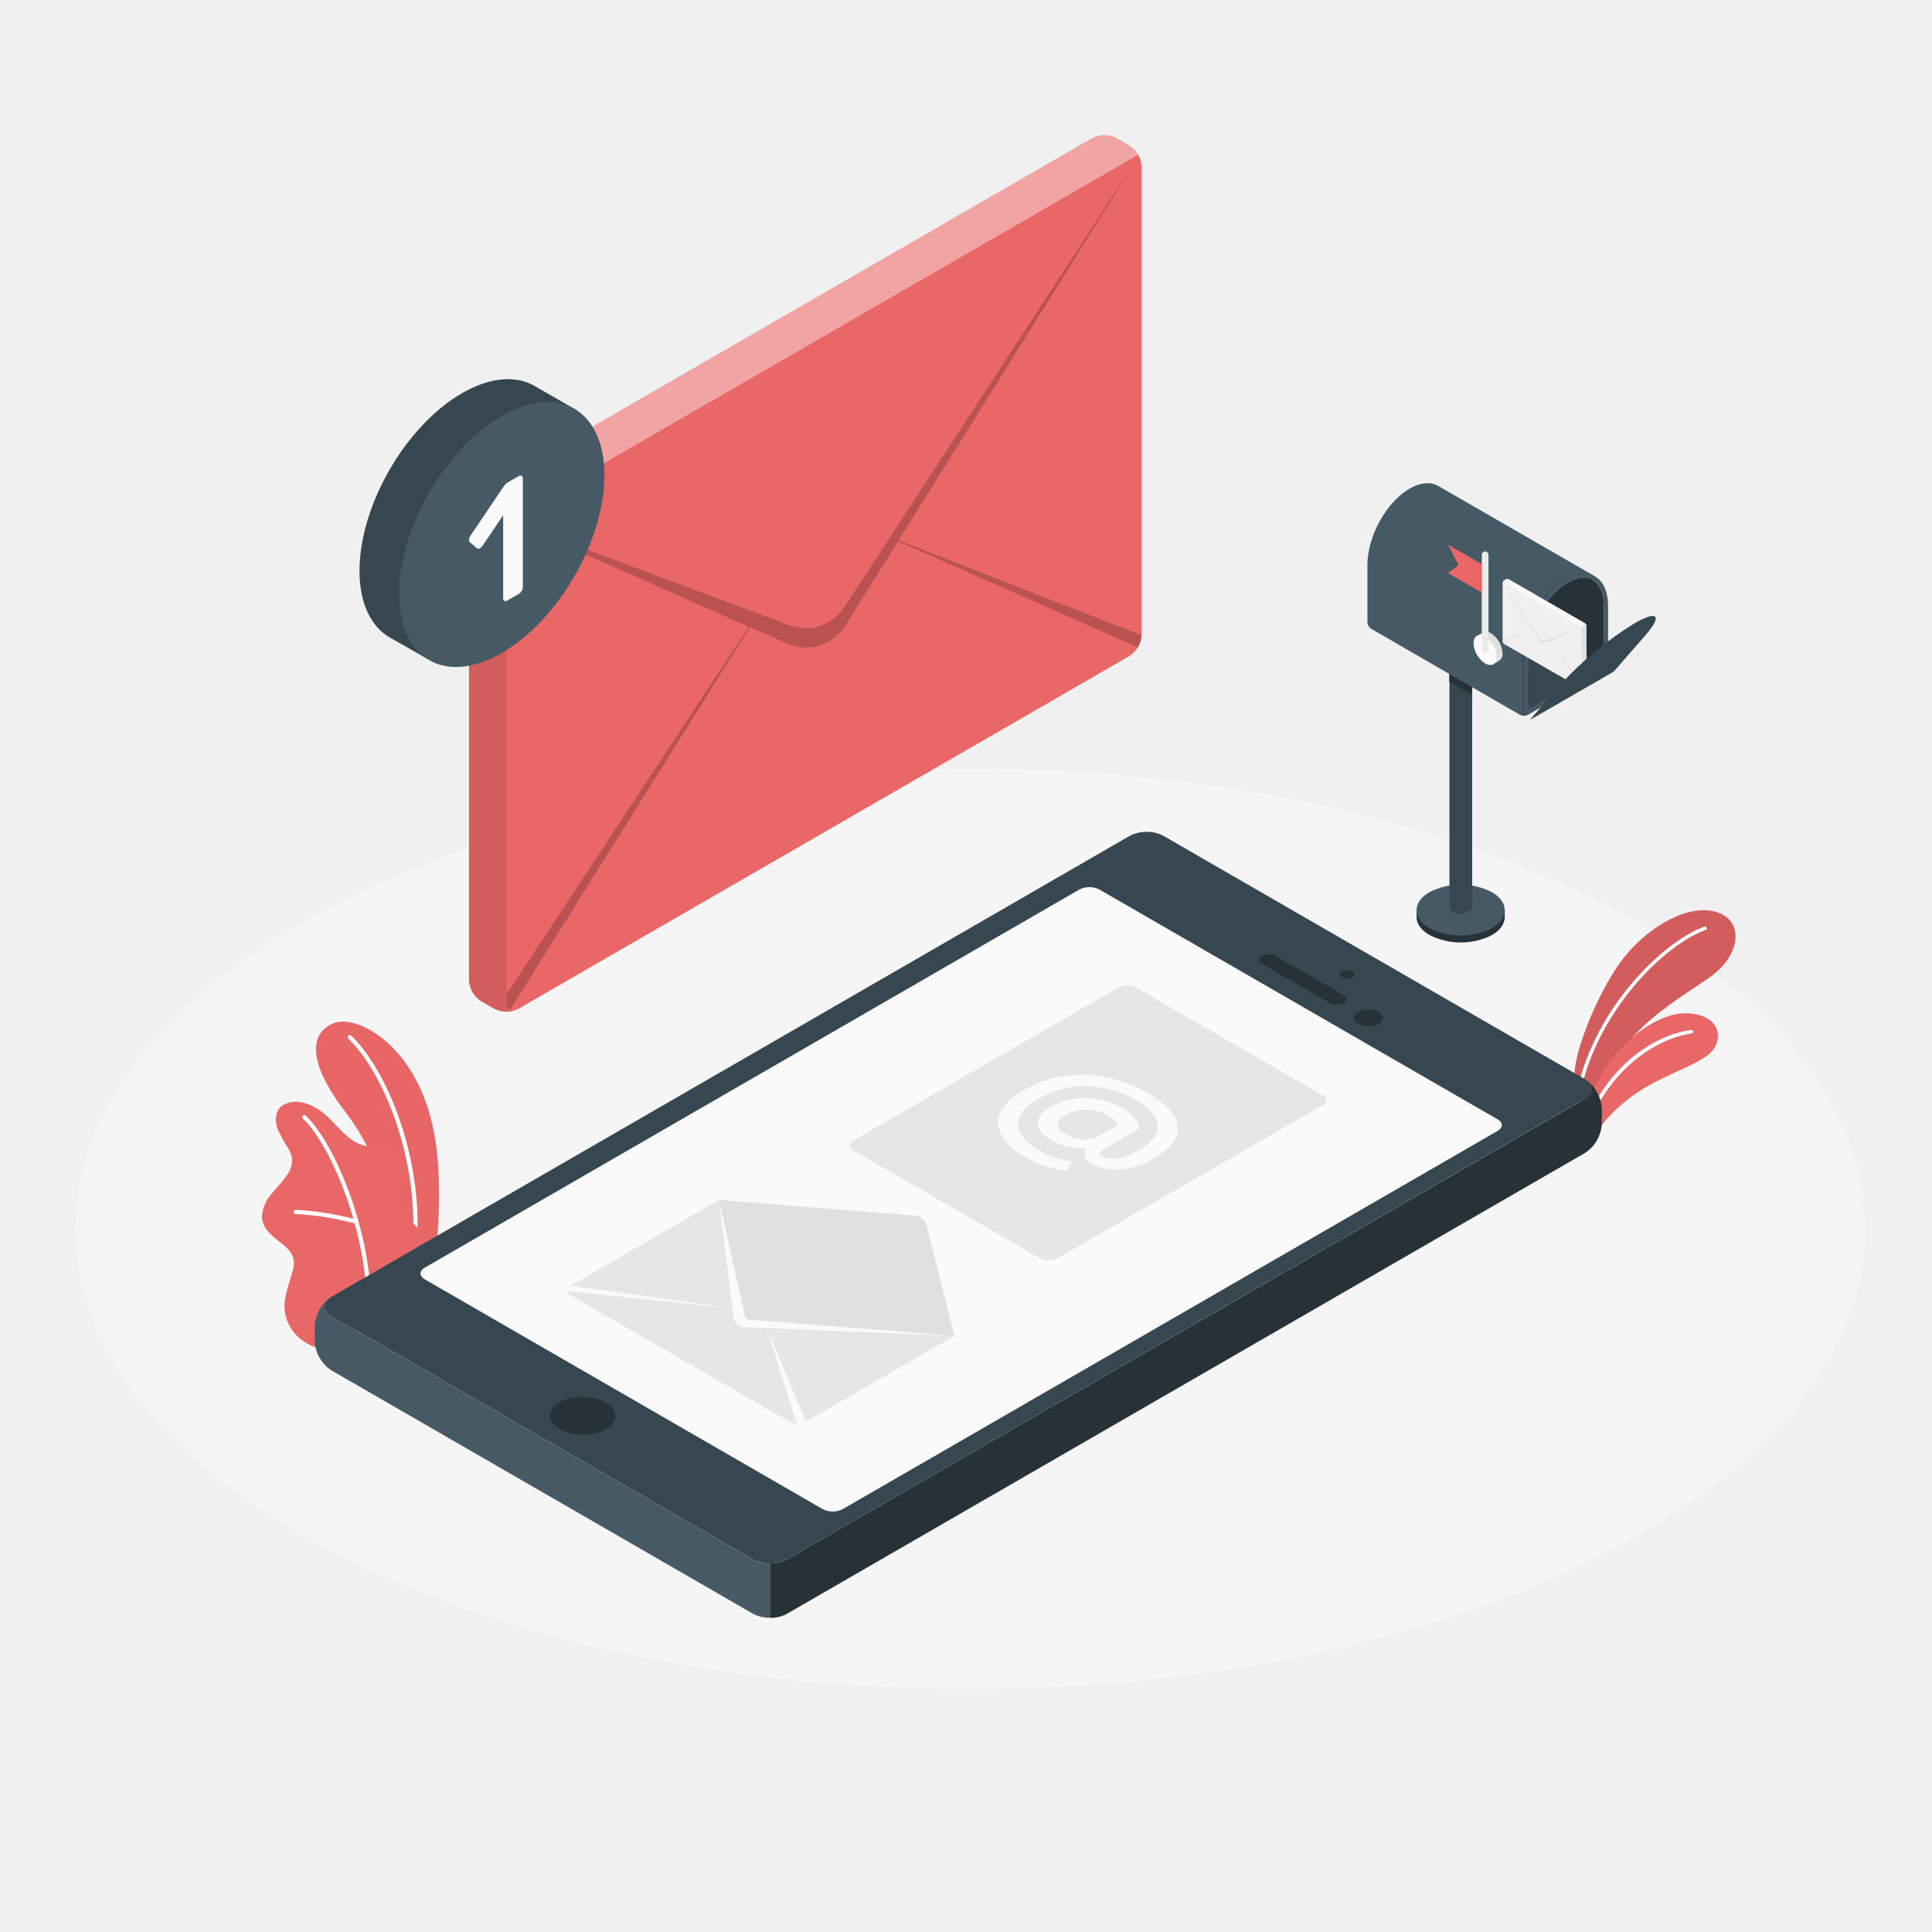
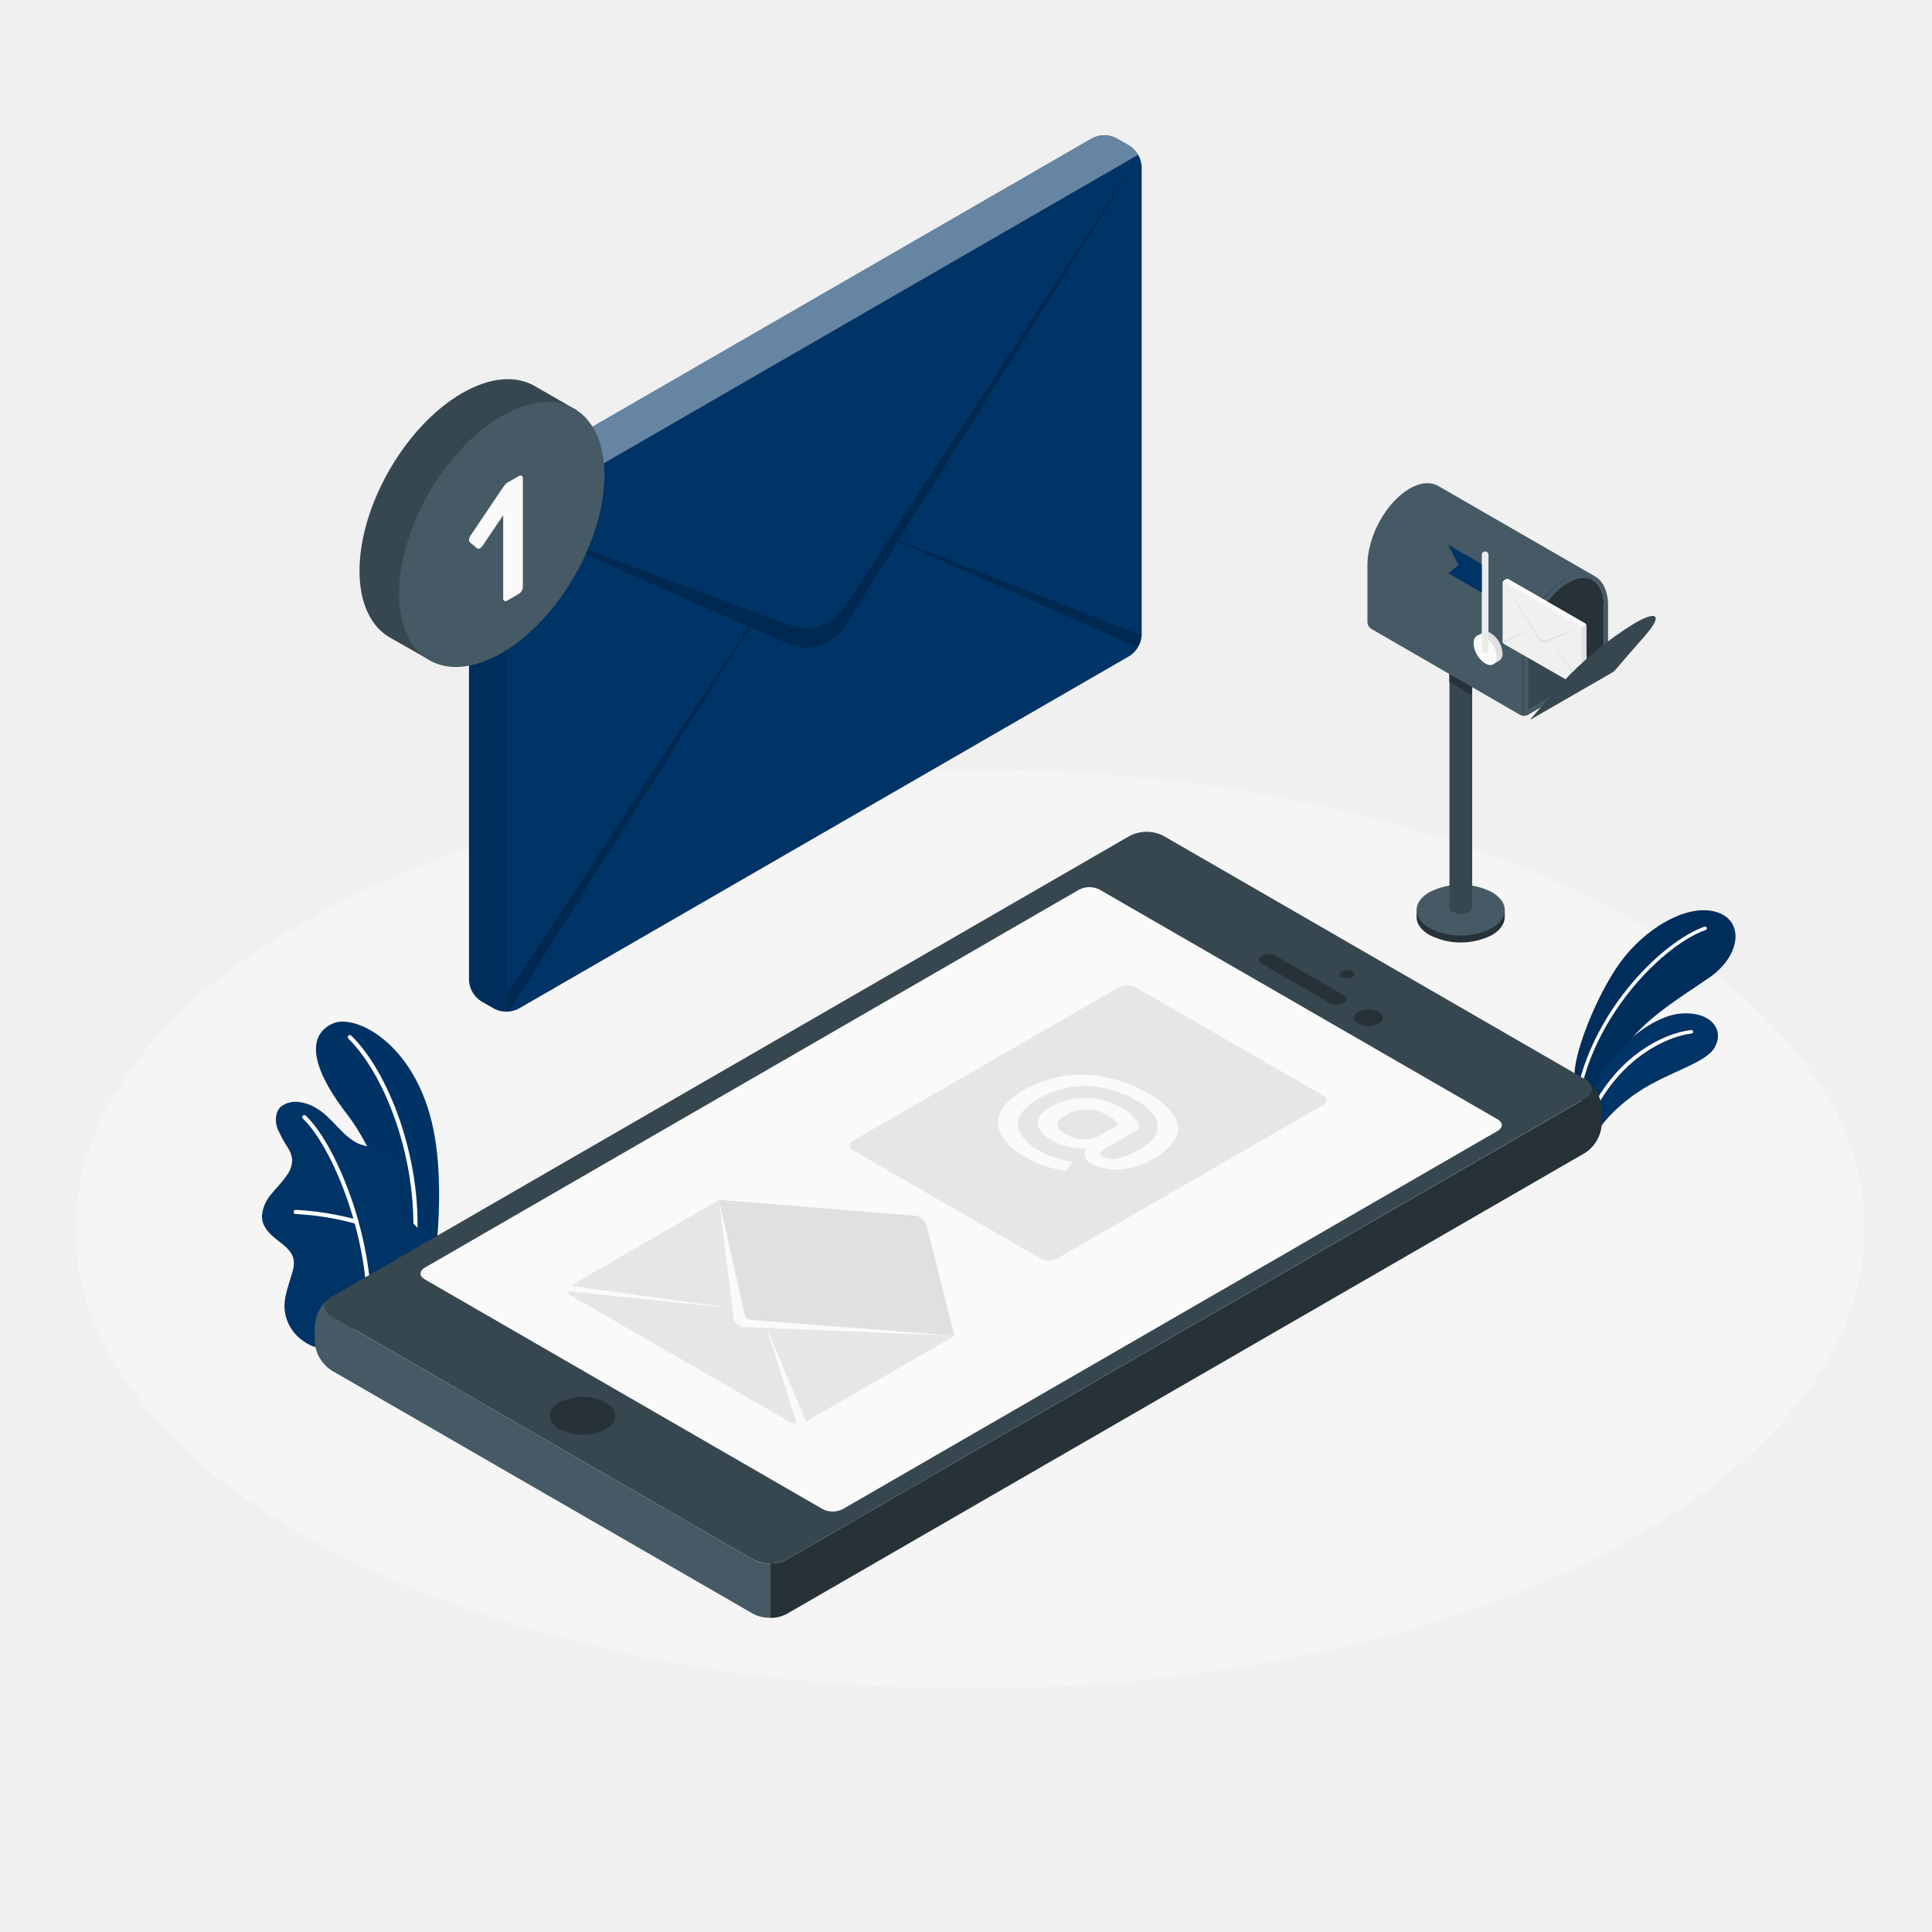
<svg xmlns="http://www.w3.org/2000/svg" width="500" height="500" viewBox="0 0 500 500" fill="none">
  <path d="M87.38 402.18C177.81 448.65 324.38 448.65 414.83 402.18C505.28 355.71 505.26 280.36 414.83 233.88C324.4 187.4 177.83 187.41 87.38 233.88C-3.07 280.35 -3 355.71 87.38 402.18Z" fill="#F5F5F5" />
-   <path d="M407.51 277.69C407.62 271.48 414.12 255.24 420.71 247.28C427.3 239.32 437.53 233.61 444.71 236.2C451.38 238.61 450.5 247.39 442.26 253.08C434.02 258.77 421.66 265.88 417.91 275.89L410.19 288.13L407.51 277.69Z" fill="#EA6767" />
+   <path d="M407.51 277.69C407.62 271.48 414.12 255.24 420.71 247.28C427.3 239.32 437.53 233.61 444.71 236.2C451.38 238.61 450.5 247.39 442.26 253.08C434.02 258.77 421.66 265.88 417.91 275.89L410.19 288.13L407.51 277.69Z" fill="#003366" />
  <path opacity="0.1" d="M407.51 277.69C407.62 271.48 414.12 255.24 420.71 247.28C427.3 239.32 437.53 233.61 444.71 236.2C451.38 238.61 450.5 247.39 442.26 253.08C434.02 258.77 421.66 265.88 417.91 275.89L410.19 288.13L407.51 277.69Z" fill="black" />
  <path d="M408.69 282.73C408.787 282.724 408.879 282.686 408.953 282.623C409.027 282.56 409.079 282.475 409.1 282.38C413.63 261.24 431.1 244.3 441.42 240.67C441.477 240.651 441.529 240.621 441.574 240.581C441.619 240.541 441.656 240.493 441.682 240.439C441.708 240.385 441.723 240.326 441.726 240.266C441.729 240.206 441.72 240.146 441.7 240.09C441.68 240.034 441.649 239.983 441.609 239.939C441.569 239.895 441.52 239.859 441.466 239.834C441.412 239.809 441.354 239.795 441.295 239.792C441.235 239.79 441.176 239.799 441.12 239.82C430.59 243.52 412.81 260.73 408.21 282.19C408.189 282.308 408.213 282.429 408.278 282.529C408.343 282.63 408.444 282.701 408.56 282.73H408.69Z" fill="white" />
-   <path d="M411.61 296.36C412.67 292.89 417.04 287.2 424.02 282.56C431.74 277.43 441.44 275.18 443.74 271.11C446.5 266.24 442.43 261.51 434.58 262.35C426.73 263.19 412.75 273.64 410.27 289.71L411.61 296.36Z" fill="#EA6767" />
+   <path d="M411.61 296.36C412.67 292.89 417.04 287.2 424.02 282.56C431.74 277.43 441.44 275.18 443.74 271.11C446.5 266.24 442.43 261.51 434.58 262.35C426.73 263.19 412.75 273.64 410.27 289.71L411.61 296.36Z" fill="#003366" />
  <path d="M410.16 292.67C410.247 292.664 410.331 292.633 410.401 292.582C410.472 292.531 410.527 292.461 410.56 292.38C417.38 274.33 431.35 268.19 437.78 267.47C437.839 267.464 437.897 267.446 437.949 267.417C438.001 267.389 438.047 267.35 438.084 267.304C438.122 267.257 438.149 267.204 438.166 267.146C438.182 267.089 438.187 267.029 438.18 266.97C438.175 266.91 438.158 266.852 438.13 266.799C438.102 266.746 438.063 266.7 438.016 266.662C437.97 266.625 437.916 266.597 437.858 266.581C437.8 266.566 437.739 266.562 437.68 266.57C430.57 267.36 416.68 273.63 409.68 292.06C409.638 292.171 409.641 292.295 409.69 292.404C409.739 292.513 409.829 292.597 409.94 292.64C410.007 292.676 410.085 292.687 410.16 292.67V292.67Z" fill="white" />
-   <path d="M104.15 336.43L111.72 332.1C111.72 332.1 115.35 312.1 112.64 294.9C108.82 270.72 92.36 262.38 86.38 264.79C80.4 267.2 78.99 274.35 89.79 288.32C96.16 296.57 104.36 314 104.15 336.43Z" fill="#EA6767" />
+   <path d="M104.15 336.43L111.72 332.1C111.72 332.1 115.35 312.1 112.64 294.9C108.82 270.72 92.36 262.38 86.38 264.79C80.4 267.2 78.99 274.35 89.79 288.32C96.16 296.57 104.36 314 104.15 336.43Z" fill="#003366" />
  <g opacity="0.1">
    <path opacity="0.1" d="M104.15 336.43L111.72 332.1C111.72 332.1 115.35 312.1 112.64 294.9C108.82 270.72 92.36 262.38 86.38 264.79C80.4 267.2 78.99 274.35 89.79 288.32C96.16 296.57 104.36 314 104.15 336.43Z" fill="black" />
  </g>
  <path d="M106.89 326.83H106.82C106.749 326.821 106.681 326.799 106.619 326.763C106.557 326.728 106.503 326.68 106.46 326.623C106.417 326.566 106.386 326.501 106.369 326.432C106.352 326.362 106.349 326.29 106.36 326.22C109.49 303.59 100.36 278.79 90.16 268.79C90.109 268.741 90.069 268.682 90.041 268.616C90.014 268.551 89.999 268.481 89.999 268.41C89.999 268.339 90.014 268.269 90.041 268.204C90.069 268.138 90.109 268.079 90.16 268.03C90.261 267.93 90.398 267.874 90.54 267.874C90.682 267.874 90.819 267.93 90.92 268.03C101.34 278.21 110.61 303.41 107.44 326.38C107.416 326.508 107.348 326.623 107.247 326.706C107.147 326.788 107.02 326.832 106.89 326.83Z" fill="white" />
-   <path d="M83.15 348.56C81.96 349.25 79.49 347.75 78.55 347.11C76.931 346.011 75.622 344.512 74.75 342.76C73.758 340.772 73.408 338.525 73.75 336.33C73.939 335.176 74.21 334.036 74.56 332.92L75.56 329.6C75.946 328.531 76.109 327.394 76.04 326.26C75.75 323.99 73.74 322.4 71.91 321.03C69.91 319.51 67.78 317.51 67.79 314.78C67.939 312.664 68.783 310.657 70.19 309.07C71.5 307.42 73.05 305.96 74.19 304.21C75.129 303.009 75.63 301.524 75.61 300C75.489 299.063 75.176 298.161 74.69 297.35C73.578 295.66 72.608 293.88 71.79 292.03C71.12 290.12 71.22 287.75 72.71 286.38C73.376 285.883 74.135 285.523 74.942 285.322C75.749 285.121 76.588 285.083 77.41 285.21C78.957 285.403 80.445 285.928 81.77 286.75C86.11 289.16 88.58 294.29 93.18 296.15C95.007 296.716 96.868 297.17 98.75 297.51C99.692 297.685 100.586 298.055 101.376 298.596C102.167 299.136 102.836 299.836 103.34 300.65C105.03 304.02 101.89 308.18 103.08 311.76C104.08 314.93 107.21 316.14 108.94 318.99C109.641 320.253 109.924 321.706 109.75 323.14C109.596 325.56 109.003 327.932 108 330.14C106.873 332.335 105.586 334.444 104.15 336.45C104.08 336.5 83.33 348.46 83.15 348.56Z" fill="#EA6767" />
+   <path d="M83.15 348.56C81.96 349.25 79.49 347.75 78.55 347.11C76.931 346.011 75.622 344.512 74.75 342.76C73.758 340.772 73.408 338.525 73.75 336.33C73.939 335.176 74.21 334.036 74.56 332.92L75.56 329.6C75.946 328.531 76.109 327.394 76.04 326.26C75.75 323.99 73.74 322.4 71.91 321.03C69.91 319.51 67.78 317.51 67.79 314.78C67.939 312.664 68.783 310.657 70.19 309.07C71.5 307.42 73.05 305.96 74.19 304.21C75.129 303.009 75.63 301.524 75.61 300C75.489 299.063 75.176 298.161 74.69 297.35C73.578 295.66 72.608 293.88 71.79 292.03C71.12 290.12 71.22 287.75 72.71 286.38C73.376 285.883 74.135 285.523 74.942 285.322C75.749 285.121 76.588 285.083 77.41 285.21C78.957 285.403 80.445 285.928 81.77 286.75C86.11 289.16 88.58 294.29 93.18 296.15C95.007 296.716 96.868 297.17 98.75 297.51C99.692 297.685 100.586 298.055 101.376 298.596C102.167 299.136 102.836 299.836 103.34 300.65C105.03 304.02 101.89 308.18 103.08 311.76C104.08 314.93 107.21 316.14 108.94 318.99C109.641 320.253 109.924 321.706 109.75 323.14C109.596 325.56 109.003 327.932 108 330.14C106.873 332.335 105.586 334.444 104.15 336.45C104.08 336.5 83.33 348.46 83.15 348.56Z" fill="#003366" />
  <path d="M95.44 342C95.369 341.997 95.299 341.981 95.235 341.951C95.17 341.922 95.112 341.88 95.064 341.828C95.016 341.776 94.978 341.715 94.953 341.648C94.929 341.582 94.917 341.511 94.92 341.44C95.81 320.02 85.71 296.36 78.37 289.49C78.272 289.388 78.218 289.252 78.218 289.11C78.218 288.968 78.272 288.832 78.37 288.73C78.471 288.63 78.608 288.574 78.75 288.574C78.892 288.574 79.029 288.63 79.13 288.73C86.62 295.73 96.92 319.79 96.02 341.52C96.005 341.66 95.936 341.788 95.827 341.878C95.719 341.967 95.58 342.011 95.44 342V342Z" fill="white" />
  <path d="M92.23 316.7H92.07C86.994 315.299 81.779 314.457 76.52 314.19C76.449 314.187 76.379 314.171 76.315 314.141C76.25 314.112 76.192 314.07 76.144 314.018C76.096 313.966 76.058 313.905 76.033 313.838C76.009 313.772 75.997 313.701 76 313.63C76.001 313.559 76.017 313.488 76.046 313.423C76.075 313.358 76.117 313.299 76.169 313.251C76.222 313.202 76.283 313.165 76.35 313.141C76.417 313.116 76.489 313.106 76.56 313.11C81.913 313.39 87.221 314.248 92.39 315.67C92.509 315.711 92.61 315.793 92.676 315.901C92.741 316.009 92.766 316.137 92.747 316.262C92.728 316.386 92.666 316.501 92.572 316.584C92.477 316.668 92.356 316.716 92.23 316.72V316.7Z" fill="white" />
  <path d="M85.79 340.61L194.92 403.61C196.262 404.291 197.745 404.646 199.25 404.646C200.755 404.646 202.238 404.291 203.58 403.61L410.21 284.3C412.6 282.92 412.6 280.68 410.21 279.3L301.07 216.3C299.728 215.619 298.245 215.264 296.74 215.264C295.235 215.264 293.752 215.619 292.41 216.3L85.79 335.61C83.4 337 83.4 339.23 85.79 340.61Z" fill="#37474F" />
  <path d="M144.77 369.88C146.63 370.822 148.685 371.313 150.77 371.313C152.855 371.313 154.91 370.822 156.77 369.88C160.09 367.96 160.09 364.88 156.77 362.94C154.91 361.998 152.855 361.507 150.77 361.507C148.685 361.507 146.63 361.998 144.77 362.94C141.45 364.86 141.45 368 144.77 369.88Z" fill="#263238" />
  <path d="M194.92 403.62L85.79 340.62C83.65 339.39 83.43 337.47 85.11 336.09C84.043 336.934 83.167 337.994 82.538 339.201C81.909 340.407 81.542 341.732 81.46 343.09V347.16C81.54 348.663 81.975 350.125 82.727 351.428C83.48 352.732 84.529 353.839 85.79 354.66L194.92 417.66C196.255 418.354 197.745 418.699 199.25 418.66V404.65C197.743 404.68 196.252 404.325 194.92 403.62V403.62Z" fill="#455A64" />
  <path d="M410.21 298.37C411.47 297.548 412.519 296.44 413.271 295.137C414.023 293.834 414.458 292.372 414.54 290.87V286.8C414.456 285.442 414.086 284.116 413.456 282.91C412.825 281.704 411.947 280.644 410.88 279.8C412.57 281.18 412.35 283.1 410.21 284.34L203.58 403.62C202.246 404.317 200.755 404.661 199.25 404.62V418.7C200.755 418.741 202.246 418.397 203.58 417.7L410.21 298.37Z" fill="#263238" />
  <path d="M212.91 390.56L109.91 331.08C108.47 330.25 108.47 328.91 109.91 328.08L279.33 230.21C280.136 229.801 281.026 229.587 281.93 229.587C282.834 229.587 283.724 229.801 284.53 230.21L387.58 289.68C389.02 290.5 389.02 291.85 387.58 292.68L218.1 390.56C217.296 390.969 216.407 391.183 215.505 391.183C214.603 391.183 213.714 390.969 212.91 390.56V390.56Z" fill="#FAFAFA" />
  <path d="M186.12 310.53L247.05 345.7L208.59 367.91C207.918 368.245 207.176 368.42 206.425 368.42C205.674 368.42 204.932 368.245 204.26 367.91L147.66 335.23C147.399 335.141 147.172 334.973 147.011 334.749C146.851 334.525 146.764 334.256 146.764 333.98C146.764 333.704 146.851 333.435 147.011 333.211C147.172 332.987 147.399 332.819 147.66 332.73L186.12 310.53Z" fill="#E6E6E6" />
  <path d="M247 345.7L239.82 317.16C239.657 316.479 239.278 315.869 238.74 315.42V315.42C238.195 314.958 237.521 314.675 236.81 314.61L186.08 310.53L247 345.7Z" fill="#E0E0E0" />
  <path d="M247 345.7L192.47 343.45C191.817 343.424 191.195 343.166 190.714 342.722C190.234 342.279 189.928 341.679 189.85 341.03L186.07 310.52L247 345.7Z" fill="#E0E0E0" />
  <path d="M247 345.7L192.47 343.45C191.817 343.424 191.195 343.166 190.714 342.722C190.234 342.279 189.928 341.679 189.85 341.03L186.07 310.52L192.8 340.52C192.861 340.787 193.005 341.028 193.212 341.208C193.418 341.388 193.677 341.497 193.95 341.52L247 345.7Z" fill="#FAFAFA" />
  <path d="M198.3 343.36L206.43 369.16L208.59 367.91L198.3 343.36Z" fill="#FAFAFA" />
  <path d="M145.5 333.98L147.66 332.73L190.18 338.67L145.5 333.98Z" fill="#FAFAFA" />
  <path d="M220.78 297.7L269.25 325.7C269.921 326.04 270.663 326.217 271.415 326.217C272.167 326.217 272.909 326.04 273.58 325.7L342.37 286C342.631 285.911 342.858 285.743 343.019 285.519C343.179 285.295 343.266 285.026 343.266 284.75C343.266 284.474 343.179 284.205 343.019 283.981C342.858 283.757 342.631 283.589 342.37 283.5L293.9 255.5C293.229 255.16 292.487 254.983 291.735 254.983C290.983 254.983 290.241 255.16 289.57 255.5L220.78 295.2C220.519 295.289 220.292 295.457 220.131 295.681C219.971 295.905 219.884 296.174 219.884 296.45C219.884 296.726 219.971 296.995 220.131 297.219C220.292 297.443 220.519 297.611 220.78 297.7Z" fill="#E6E6E6" />
  <path d="M259.32 294C258.742 293.103 258.4 292.074 258.325 291.01C258.25 289.946 258.444 288.879 258.89 287.91C259.79 285.91 261.75 283.99 264.76 282.26C268.06 280.32 271.703 279.033 275.49 278.47C279.184 277.938 282.944 278.073 286.59 278.87C290.351 279.688 293.959 281.096 297.28 283.04C300.493 284.887 302.68 286.793 303.84 288.76C304.407 289.598 304.745 290.568 304.822 291.577C304.899 292.585 304.713 293.596 304.28 294.51C303.4 296.38 301.55 298.13 298.75 299.75C296.065 301.372 293.045 302.357 289.92 302.63C287.319 302.883 284.702 302.347 282.41 301.09C281.999 300.912 281.631 300.648 281.329 300.318C281.028 299.987 280.8 299.595 280.66 299.17C280.593 298.802 280.626 298.423 280.754 298.071C280.883 297.72 281.102 297.409 281.39 297.17C279.779 297.301 278.158 297.19 276.58 296.84C275.033 296.507 273.549 295.933 272.18 295.14C269.873 293.807 268.667 292.36 268.56 290.8C268.453 289.24 269.557 287.807 271.87 286.5C274.661 284.863 277.855 284.042 281.09 284.13C284.394 284.203 287.623 285.122 290.47 286.8C291.648 287.457 292.698 288.321 293.57 289.35C294.263 290.112 294.715 291.062 294.87 292.08L285.87 297.3C285.14 297.72 284.74 298.09 284.68 298.41C284.62 298.73 284.88 299.07 285.45 299.41C286.695 300.015 288.121 300.136 289.45 299.75C291.408 299.292 293.282 298.526 295 297.48C297.26 296.18 298.69 294.78 299.29 293.31C299.591 292.597 299.705 291.819 299.623 291.049C299.541 290.28 299.265 289.544 298.82 288.91C297.613 287.186 296.008 285.78 294.14 284.81C290.303 282.54 285.964 281.252 281.51 281.06C276.991 280.933 272.531 282.106 268.66 284.44C266.2 285.86 264.62 287.36 263.92 288.94C263.569 289.675 263.414 290.489 263.47 291.302C263.526 292.115 263.791 292.9 264.24 293.58C265.451 295.363 267.087 296.816 269 297.81C270.271 298.537 271.611 299.137 273 299.6C274.296 300.048 275.637 300.35 277 300.5C277.145 300.511 277.288 300.549 277.42 300.61C277.49 300.61 277.49 300.74 277.42 300.87L276.1 302.72C276.046 302.792 275.982 302.856 275.91 302.91C275.715 302.976 275.504 302.976 275.31 302.91C273.661 302.702 272.039 302.32 270.47 301.77C268.83 301.226 267.249 300.519 265.75 299.66C262.65 298 260.51 296.05 259.32 294ZM280.17 294.87C281.549 295.045 282.948 294.783 284.17 294.12L289.4 291.12C288.78 290.07 287.866 289.225 286.77 288.69C285.101 287.711 283.205 287.184 281.27 287.16C279.342 287.126 277.443 287.625 275.78 288.6C274.32 289.44 273.61 290.27 273.65 291.09C273.65 291.91 274.47 292.76 276 293.64C277.283 294.352 278.706 294.775 280.17 294.88V294.87Z" fill="#FAFAFA" />
  <path d="M347.26 252.9C347.671 253.112 348.127 253.223 348.59 253.223C349.053 253.223 349.509 253.112 349.92 252.9C350.079 252.845 350.217 252.741 350.314 252.604C350.411 252.467 350.464 252.303 350.464 252.135C350.464 251.967 350.411 251.803 350.314 251.666C350.217 251.529 350.079 251.425 349.92 251.37C349.506 251.165 349.051 251.059 348.59 251.059C348.129 251.059 347.674 251.165 347.26 251.37C347.101 251.425 346.963 251.529 346.866 251.666C346.769 251.803 346.716 251.967 346.716 252.135C346.716 252.303 346.769 252.467 346.866 252.604C346.963 252.741 347.101 252.845 347.26 252.9V252.9Z" fill="#263238" />
  <path d="M351.5 264.94C352.322 265.359 353.232 265.577 354.155 265.577C355.078 265.577 355.988 265.359 356.81 264.94C358.28 264.1 358.28 262.72 356.81 261.88C355.988 261.461 355.078 261.243 354.155 261.243C353.232 261.243 352.322 261.461 351.5 261.88C350 262.72 350 264.1 351.5 264.94Z" fill="#263238" />
  <path d="M347.76 259.61C348.76 259.04 348.69 258.1 347.64 257.5L330.18 247.41C329.619 247.109 328.994 246.947 328.357 246.937C327.721 246.926 327.091 247.068 326.52 247.35C325.52 247.91 325.6 248.86 326.64 249.46L344.1 259.54C344.662 259.837 345.286 259.998 345.922 260.01C346.557 260.022 347.187 259.885 347.76 259.61V259.61Z" fill="#263238" />
-   <path d="M121.38 132.44C121.435 131.366 121.744 130.32 122.281 129.389C122.818 128.457 123.568 127.666 124.47 127.08L282.7 35.73C283.659 35.242 284.719 34.987 285.795 34.987C286.871 34.987 287.931 35.242 288.89 35.73L292.37 37.73C293.27 38.315 294.02 39.105 294.557 40.034C295.094 40.964 295.403 42.008 295.46 43.08V164.38C295.398 165.452 295.087 166.496 294.55 167.426C294.014 168.357 293.267 169.149 292.37 169.74L134.14 261.09C133.182 261.573 132.123 261.825 131.05 261.825C129.977 261.825 128.918 261.573 127.96 261.09L124.47 259.09C123.573 258.499 122.826 257.707 122.29 256.776C121.753 255.846 121.442 254.802 121.38 253.73V132.44Z" fill="#EA6767" />
+   <path d="M121.38 132.44C121.435 131.366 121.744 130.32 122.281 129.389C122.818 128.457 123.568 127.666 124.47 127.08L282.7 35.73C283.659 35.242 284.719 34.987 285.795 34.987C286.871 34.987 287.931 35.242 288.89 35.73L292.37 37.73C293.27 38.315 294.02 39.105 294.557 40.034C295.094 40.964 295.403 42.008 295.46 43.08V164.38C295.398 165.452 295.087 166.496 294.55 167.426C294.014 168.357 293.267 169.149 292.37 169.74L134.14 261.09C133.182 261.573 132.123 261.825 131.05 261.825C129.977 261.825 128.918 261.573 127.96 261.09L124.47 259.09C123.573 258.499 122.826 257.707 122.29 256.776C121.753 255.846 121.442 254.802 121.38 253.73V132.44Z" fill="#003366" />
  <path opacity="0.4" d="M122.28 129.39L131.06 134.45L294.56 40.05C294.039 39.109 293.289 38.315 292.38 37.74L288.88 35.74C287.923 35.252 286.864 34.997 285.79 34.997C284.716 34.997 283.657 35.252 282.7 35.74L124.48 127.08C123.558 127.645 122.799 128.441 122.28 129.39V129.39Z" fill="white" />
  <path opacity="0.1" d="M121.38 132.43V253.71C121.437 254.785 121.748 255.831 122.287 256.762C122.825 257.694 123.577 258.485 124.48 259.07L127.96 261.07C128.229 261.226 128.514 261.354 128.81 261.45C129.223 261.586 129.649 261.683 130.08 261.74C130.893 261.845 131.717 261.815 132.52 261.65C132.723 261.609 132.923 261.555 133.12 261.49C133.248 261.456 133.372 261.409 133.49 261.35C133.256 261.45 133.004 261.502 132.75 261.502C132.496 261.502 132.244 261.45 132.01 261.35C131.686 261.133 131.426 260.833 131.259 260.481C131.092 260.129 131.023 259.738 131.06 259.35V138C131.029 137.45 131.167 136.904 131.454 136.434C131.742 135.964 132.166 135.593 132.67 135.37L131.06 134.43L122.28 129.37C121.726 130.297 121.416 131.35 121.38 132.43V132.43Z" fill="black" />
  <path opacity="0.2" d="M131.06 134.45L204.34 161.83C206.874 162.773 209.654 162.825 212.222 161.978C214.79 161.131 216.994 159.435 218.47 157.17L230.24 139.17L295.14 39.73L232.58 139.82L295.46 164.43C295.396 165.528 295.052 166.592 294.46 167.52L232.41 140.1L218.73 162C217.213 164.431 214.869 166.232 212.13 167.073C209.391 167.915 206.44 167.74 203.82 166.58L194.09 162.28L132 261.34C131.676 261.123 131.417 260.823 131.249 260.471C131.082 260.119 131.013 259.728 131.05 259.34V257.34L193.78 162.2L131.06 134.45Z" fill="black" />
  <path d="M149.19 106.13L138.37 99.9L138.27 99.84C133.47 97.13 126.89 97.54 119.6 101.74C104.93 110.21 93.04 130.81 93.04 147.74C93.04 156.19 96.04 162.14 100.79 164.92L110.63 170.53L112.98 166.6C115.657 165.991 118.226 164.98 120.6 163.6C135.27 155.13 147.16 134.53 147.16 117.6C147.159 115.315 146.88 113.038 146.33 110.82L149.19 106.13Z" fill="#37474F" />
  <path d="M129.86 107.65C115.18 116.12 103.29 136.72 103.29 153.65C103.29 170.58 115.18 177.46 129.85 168.99C144.52 160.52 156.42 139.91 156.42 122.99C156.42 106.07 144.53 99.17 129.86 107.65Z" fill="#455A64" />
  <path d="M121.6 140.34C121.506 140.242 121.437 140.122 121.4 139.992C121.364 139.861 121.36 139.723 121.39 139.59C121.44 139.229 121.578 138.886 121.79 138.59L130 126.4C130.21 126.11 130.41 125.82 130.63 125.54C130.813 125.278 131.048 125.057 131.32 124.89L134.32 123.19C134.419 123.116 134.539 123.073 134.662 123.067C134.786 123.06 134.909 123.09 135.016 123.153C135.123 123.216 135.208 123.309 135.262 123.421C135.317 123.532 135.337 123.657 135.32 123.78V151.92C135.304 152.274 135.197 152.619 135.01 152.92C134.844 153.232 134.6 153.494 134.3 153.68L131.24 155.44C131.138 155.517 131.017 155.565 130.89 155.577C130.763 155.589 130.635 155.566 130.52 155.51C130.415 155.437 130.332 155.337 130.279 155.221C130.227 155.105 130.206 154.977 130.22 154.85V133.34L124.87 141.27C124.693 141.56 124.436 141.793 124.13 141.94C124.019 141.996 123.895 142.02 123.772 142.009C123.648 141.999 123.53 141.954 123.43 141.88L121.6 140.34Z" fill="#FAFAFA" />
  <path d="M366.61 237.33V235.54H367.05C367.713 234.324 368.723 233.332 369.95 232.69C372.451 231.423 375.216 230.763 378.02 230.763C380.824 230.763 383.589 231.423 386.09 232.69C387.317 233.332 388.327 234.324 388.99 235.54H389.43V237.27C389.43 238.98 388.35 240.7 386.09 242.01C383.594 243.267 380.838 243.921 378.044 243.92C375.249 243.918 372.494 243.26 370 242C367.71 240.72 366.6 239 366.61 237.33Z" fill="#263238" />
  <path d="M386.09 230.88C383.59 229.608 380.825 228.946 378.02 228.946C375.215 228.946 372.45 229.608 369.95 230.88C365.49 233.45 365.49 237.62 369.95 240.2C372.451 241.467 375.216 242.127 378.02 242.127C380.824 242.127 383.589 241.467 386.09 240.2C390.55 237.62 390.55 233.45 386.09 230.88Z" fill="#455A64" />
  <path d="M381 167V234.78C380.976 235.038 380.884 235.286 380.733 235.497C380.582 235.708 380.377 235.874 380.14 235.98C379.496 236.31 378.783 236.482 378.06 236.482C377.337 236.482 376.624 236.31 375.98 235.98C375.743 235.874 375.538 235.708 375.387 235.497C375.236 235.286 375.144 235.038 375.12 234.78V167H381Z" fill="#37474F" />
  <path d="M375.08 174.38V176.5L380.96 179.89V177.78L375.08 174.38Z" fill="#263238" />
  <path d="M412.59 149.05L412.09 150.05L406.71 160.83L404.16 166L395.52 183.33L394.57 185.24H394.4C394.052 185.252 393.708 185.172 393.4 185.01L354.89 162.75C354.603 162.568 354.363 162.322 354.189 162.03C354.015 161.738 353.913 161.409 353.89 161.07V146.19C353.89 138.77 358.78 129.93 364.81 126.45C367.67 124.8 370.26 124.67 372.21 125.76L412.59 149.05Z" fill="#455A64" />
  <path d="M405.32 149.84C402.88 150.74 394.03 158.05 394.03 169.57C394.03 179.25 394.03 184.27 394.03 185.18H394.39H394.56L395.51 183.27L404.16 166L406.71 160.88L407.3 159.71L405.32 149.84Z" fill="#37474F" />
  <path d="M415.76 173C415.664 173.163 415.526 173.298 415.36 173.39L415.26 173.45L395.37 185C395.123 185.131 394.85 185.207 394.57 185.22H394.4V169.57C394.449 166.739 395.037 163.942 396.13 161.33L397.13 161.89L404.18 165.96L415.12 172.29L415.68 172.61C415.741 172.653 415.783 172.717 415.797 172.789C415.812 172.862 415.799 172.937 415.76 173Z" fill="#37474F" />
  <path d="M412.59 149.05C410.66 148.05 408.11 148.22 405.32 149.84C401.896 151.992 399.129 155.043 397.32 158.66C396.861 159.527 396.451 160.418 396.09 161.33C394.997 163.942 394.409 166.739 394.36 169.57V185.21H394.53C394.81 185.197 395.083 185.121 395.33 184.99L415.21 173.5L415.31 173.44C415.467 173.337 415.603 173.204 415.71 173.05V173.05C415.99 172.699 416.151 172.269 416.17 171.82V157C416.22 153 414.82 150.23 412.59 149.05ZM414.81 172.45L395.81 183.45C395.65 183.54 395.52 183.45 395.52 183.28V169.57C395.571 166.934 396.11 164.33 397.11 161.89C397.121 161.837 397.142 161.786 397.17 161.74C397.553 160.774 397.994 159.833 398.49 158.92C400.174 155.598 402.728 152.795 405.88 150.81C407.101 150.035 408.505 149.597 409.95 149.54C410.696 149.532 411.431 149.711 412.09 150.06C413.99 151.06 415.09 153.53 415.09 156.96V171.96C415.085 172.058 415.057 172.153 415.008 172.238C414.959 172.323 414.892 172.396 414.81 172.45V172.45Z" fill="#455A64" />
  <path d="M415.1 157V172.33L397.1 161.93C397.111 161.877 397.131 161.826 397.16 161.78C399.09 156.96 402.34 152.87 405.87 150.85C407.091 150.075 408.495 149.637 409.94 149.58C413.13 149.54 415.1 152.39 415.1 157Z" fill="#263238" />
  <path d="M382.16 164.6L383.75 163.68C384.089 163.527 384.463 163.465 384.833 163.502C385.204 163.539 385.558 163.673 385.86 163.89C386.733 164.46 387.46 165.228 387.981 166.132C388.502 167.035 388.803 168.049 388.86 169.09C388.896 169.456 388.836 169.825 388.685 170.16C388.534 170.495 388.298 170.785 388 171V171L386.53 171.85L386.26 171.4C385.958 171.334 385.668 171.222 385.4 171.07C384.527 170.5 383.8 169.732 383.279 168.828C382.758 167.925 382.457 166.911 382.4 165.87C382.402 165.611 382.433 165.353 382.49 165.1L382.16 164.6Z" fill="#E0E0E0" />
  <path d="M384.35 164.77C385.223 165.339 385.949 166.105 386.47 167.007C386.991 167.908 387.293 168.92 387.35 169.96C387.35 171.88 386 172.65 384.35 171.7C383.477 171.129 382.751 170.361 382.23 169.458C381.709 168.555 381.407 167.541 381.35 166.5C381.34 164.59 382.69 163.81 384.35 164.77Z" fill="#FAFAFA" />
  <path d="M384.35 169.06C384.119 169.06 383.898 168.968 383.735 168.805C383.572 168.642 383.48 168.421 383.48 168.19V143.58C383.48 143.349 383.572 143.128 383.735 142.965C383.898 142.802 384.119 142.71 384.35 142.71C384.581 142.71 384.802 142.802 384.965 142.965C385.128 143.128 385.22 143.349 385.22 143.58V168.19C385.22 168.421 385.128 168.642 384.965 168.805C384.802 168.968 384.581 169.06 384.35 169.06V169.06Z" fill="#EBEBEB" />
-   <path d="M383.48 146.01L374.76 140.98L377.49 146.23L374.76 148.33L383.48 153.37V146.01Z" fill="#EA6767" />
+   <path d="M383.48 146.01L374.76 140.98L377.49 146.23L374.76 148.33L383.48 153.37V146.01Z" fill="#003366" />
  <path d="M410.56 162C410.554 161.866 410.516 161.736 410.45 161.62C410.384 161.503 410.292 161.404 410.18 161.33L390.46 149.95C390.34 149.891 390.209 149.86 390.075 149.86C389.941 149.86 389.81 149.891 389.69 149.95L389.25 150.2C389.138 150.274 389.046 150.373 388.98 150.49C388.914 150.606 388.876 150.736 388.87 150.87V166C388.878 166.133 388.917 166.263 388.983 166.379C389.049 166.495 389.14 166.594 389.25 166.67L409 178C409.12 178.059 409.251 178.09 409.385 178.09C409.519 178.09 409.65 178.059 409.77 178L410.21 177.75C410.322 177.676 410.414 177.577 410.48 177.461C410.546 177.344 410.584 177.214 410.59 177.08L410.56 162Z" fill="#F0F0F0" />
  <path d="M410.45 161.6L409.36 162.23L389 150.47C389.066 150.353 389.158 150.254 389.27 150.18L389.71 149.93C389.828 149.866 389.961 149.833 390.095 149.833C390.229 149.833 390.362 149.866 390.48 149.93L410.2 161.31C410.305 161.386 410.39 161.485 410.45 161.6V161.6Z" fill="#FAFAFA" />
  <path d="M410.56 162V177.11C410.554 177.244 410.516 177.374 410.45 177.491C410.384 177.607 410.292 177.706 410.18 177.78L409.74 178.03L409.64 178.08H409.48C409.378 178.1 409.272 178.1 409.17 178.08H409.1H409.05C409.079 178.095 409.112 178.103 409.145 178.103C409.178 178.103 409.211 178.095 409.24 178.08C409.281 178.053 409.313 178.016 409.335 177.972C409.356 177.928 409.364 177.879 409.36 177.83V162.67C409.363 162.601 409.344 162.534 409.306 162.476C409.268 162.419 409.214 162.375 409.15 162.35L409.36 162.23L410.45 161.6C410.522 161.721 410.56 161.859 410.56 162V162Z" fill="#E0E0E0" />
  <path d="M409.36 162.23L400.22 165.64C399.904 165.756 399.558 165.762 399.239 165.657C398.919 165.552 398.645 165.341 398.46 165.06L397 162.82L388.91 150.42L396.7 162.9L388.87 166C388.877 166.135 388.919 166.266 388.99 166.38L396.73 162.96L398.43 165.69C398.619 165.994 398.911 166.219 399.253 166.324C399.595 166.428 399.963 166.406 400.29 166.26L401.5 165.73L409.24 178C409.281 177.973 409.313 177.936 409.335 177.892C409.356 177.848 409.364 177.799 409.36 177.75V177.5L401.54 165.64L409.36 162.23Z" fill="#E0E0E0" />
  <path d="M425.82 164.42L421.82 168.99L421.74 169.09L418 173.42C417.777 173.665 417.522 173.877 417.24 174.05L396.24 186.15C396.169 186.191 396.091 186.219 396.01 186.23H396L403.56 177.5L404 177C409.575 170.917 415.97 165.639 423 161.32C425.75 159.73 427.51 159.16 428.18 159.49C429 159.94 428.24 161.63 425.82 164.42Z" fill="#37474F" />
</svg>
